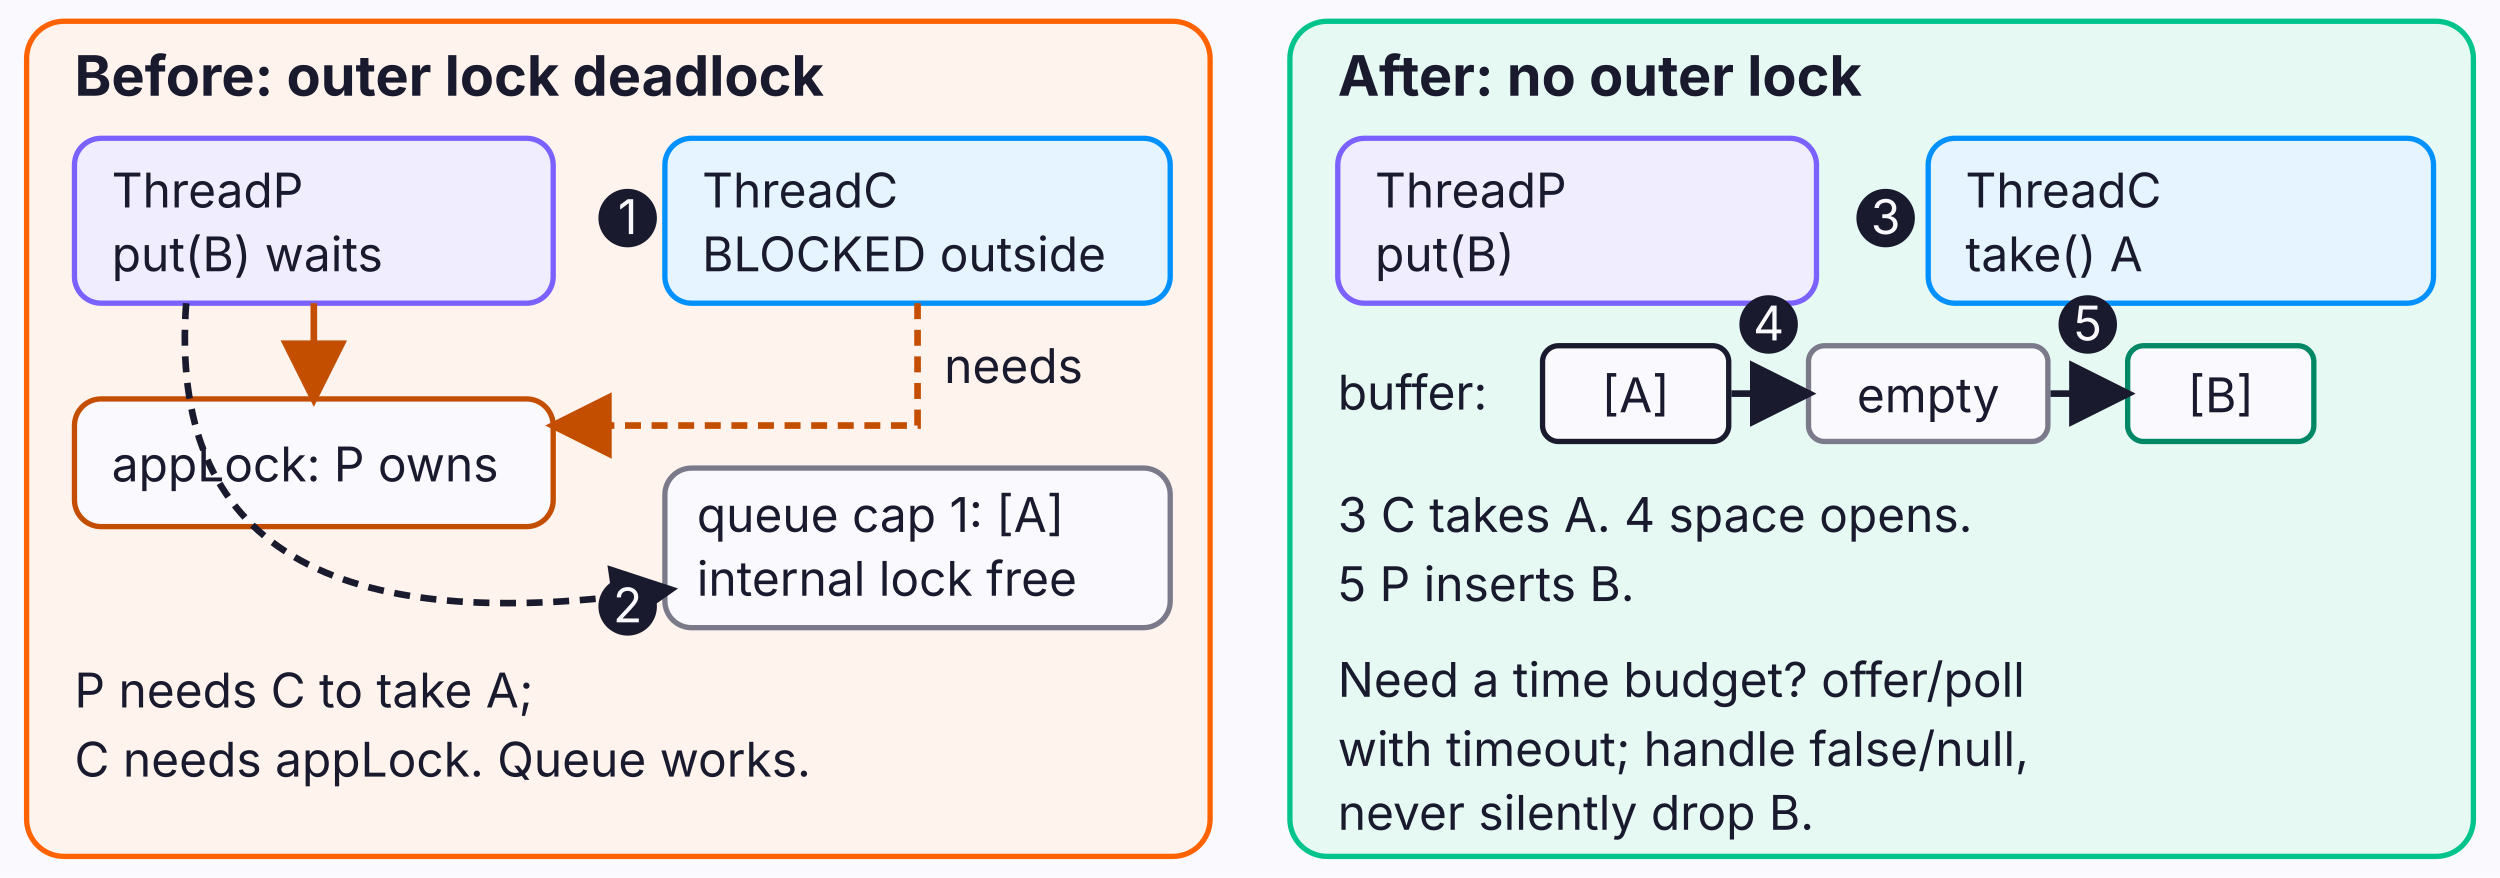
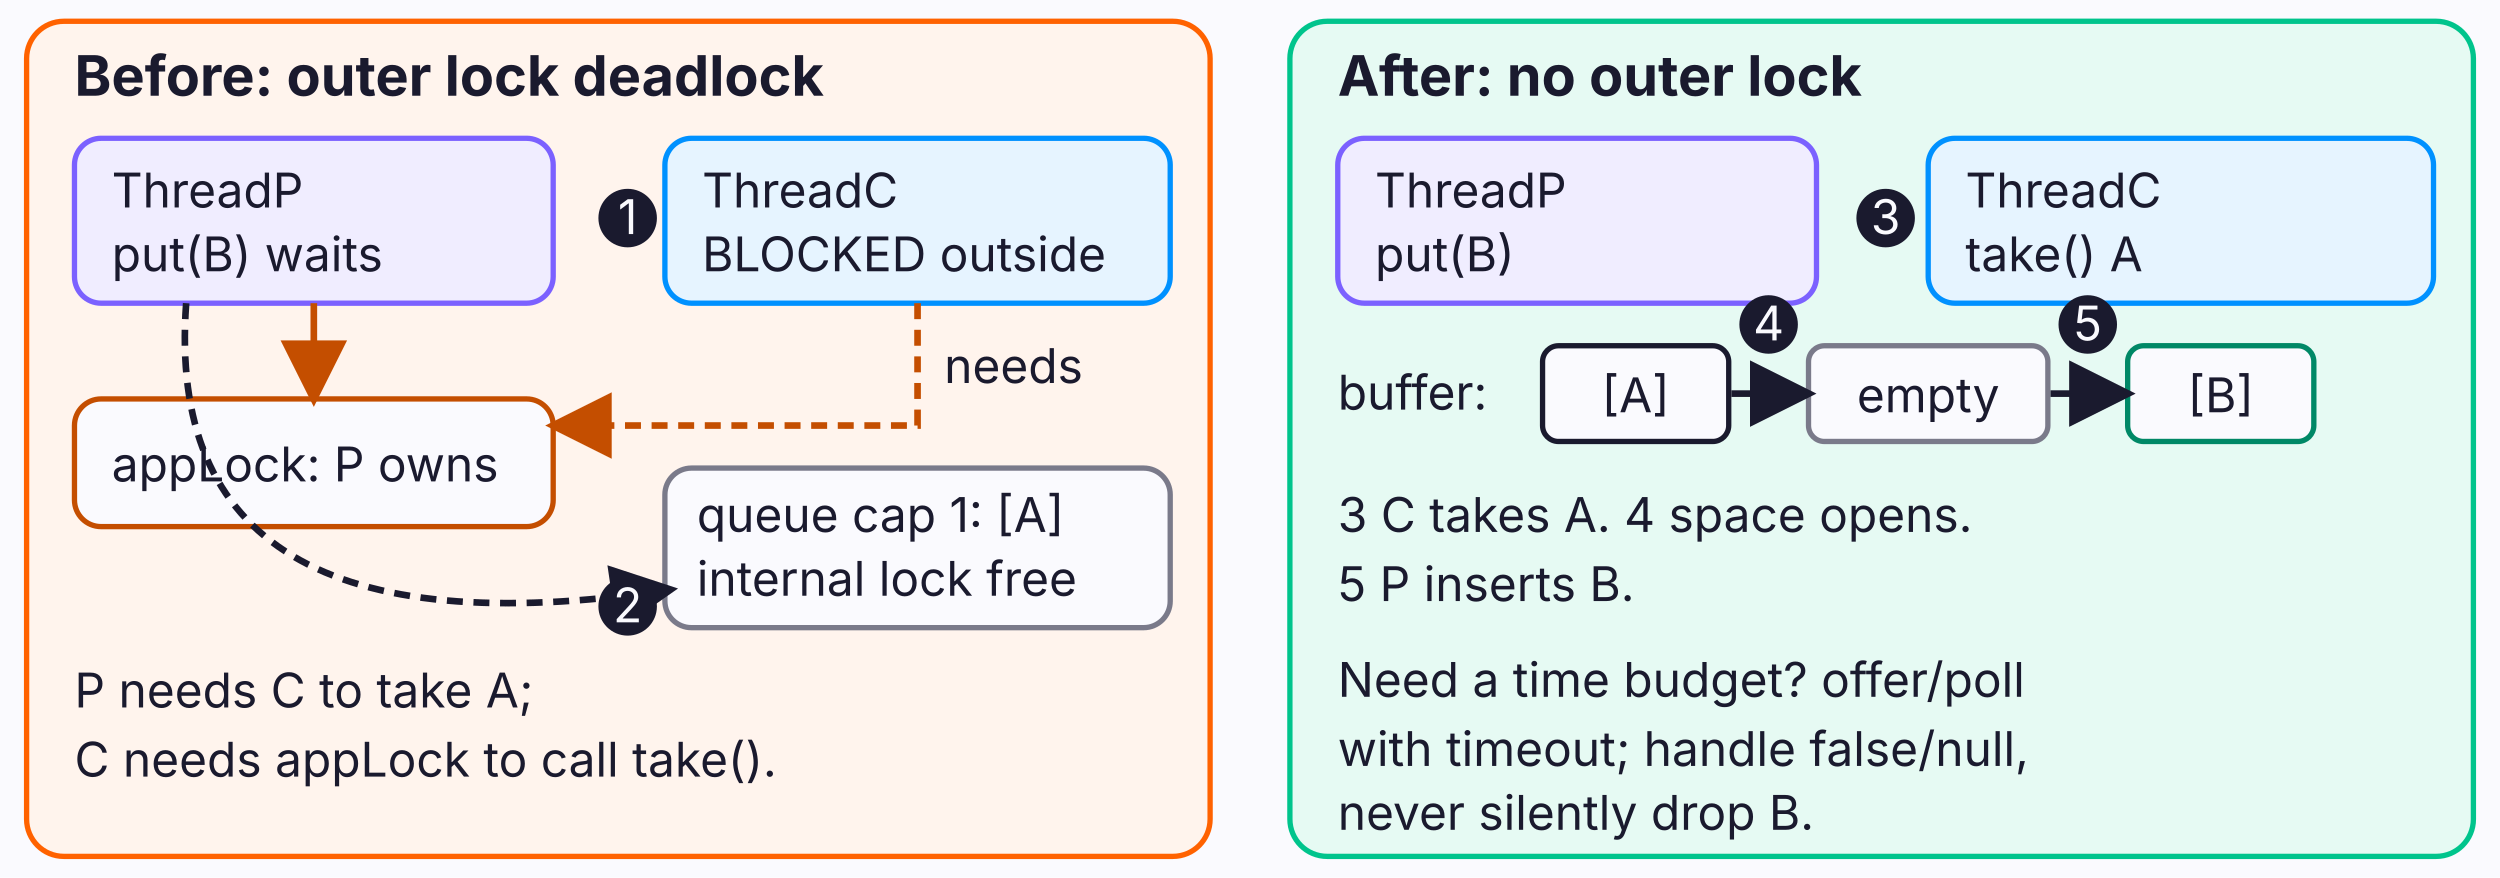
<svg xmlns="http://www.w3.org/2000/svg" viewBox="0 0 940 330" role="img" aria-label="Left: thread P holds appLock while put B waits on a full one-slot queue, and thread C is blocked outside appLock before it can take A, forming a deadlock. Right: without the external lock, C takes A, space opens, and P inserts B." font-family="Inter,sans-serif">
  <defs>
    <marker id="queue-outer-lock-ar-pjava02" markerWidth="10" markerHeight="10" refX="8" refY="5" orient="auto">
      <path d="M0,0L10,5L0,10z" fill="#1A1A2E" />
    </marker>
    <marker id="queue-outer-lock-ao-pjava02" markerWidth="10" markerHeight="10" refX="8" refY="5" orient="auto">
      <path d="M0,0L10,5L0,10z" fill="#C44E00" />
    </marker>
  </defs>
  <rect width="940" height="330" fill="#FAFAFE" />
  <rect x="10" y="8" width="445" height="314" rx="14" fill="#FFF4ED" stroke="#FF6200" stroke-width="2" />
  <rect x="485" y="8" width="445" height="314" rx="14" fill="#E6FAF3" stroke="#00C48C" stroke-width="2" />
  <text x="28" y="36" font-size="21" font-weight="700" fill="#1A1A2E">Before: outer lock deadlock</text>
  <text x="503" y="36" font-size="21" font-weight="700" fill="#1A1A2E">After: no outer lock</text>
  <rect x="28" y="52" width="180" height="62" rx="10" fill="#F0EDFF" stroke="#7B61FF" stroke-width="2" />
  <text x="42" y="78" font-size="18" fill="#1A1A2E">ThreadP</text>
  <text x="42" y="102" font-size="18" fill="#1A1A2E">put(B) waits</text>
  <rect x="250" y="52" width="190" height="62" rx="10" fill="#E6F4FF" stroke="#0091FF" stroke-width="2" />
  <text x="264" y="78" font-size="18" fill="#1A1A2E">ThreadC</text>
  <text x="264" y="102" font-size="18" fill="#1A1A2E">BLOCKED outside</text>
  <rect x="28" y="150" width="180" height="48" rx="10" fill="#FAFAFE" stroke="#C44E00" stroke-width="2" />
  <text x="42" y="181" font-size="18" fill="#1A1A2E">appLock: P owns</text>
  <path d="M118 114V148" stroke="#C44E00" stroke-width="2.5" marker-end="url(#queue-outer-lock-ao-pjava02)" />
  <path d="M345 114V160H210" fill="none" stroke="#C44E00" stroke-width="2.5" stroke-dasharray="6 4" marker-end="url(#queue-outer-lock-ao-pjava02)" />
  <text x="355" y="144" font-size="18" fill="#1A1A2E">needs</text>
  <rect x="250" y="176" width="190" height="60" rx="10" fill="#FAFAFE" stroke="#7A7A8A" stroke-width="2" />
  <text x="262" y="200" font-size="18" fill="#1A1A2E">queue cap 1: [A]</text>
  <text x="262" y="224" font-size="18" fill="#1A1A2E">internal lock free</text>
  <path d="M70 114Q60 250 250 222" fill="none" stroke="#1A1A2E" stroke-width="2.5" stroke-dasharray="6 4" marker-end="url(#queue-outer-lock-ar-pjava02)" />
  <text x="28" y="266" font-size="18" fill="#1A1A2E">P needs C to take A;</text>
-   <text x="28" y="292" font-size="18" fill="#1A1A2E">C needs appLock. Queue works.</text>
+   <text x="28" y="292" font-size="18" fill="#1A1A2E">C needs appLock to call take().</text>
  <circle cx="236" cy="82" r="11" fill="#1A1A2E" />
  <text x="236" y="88" font-size="18" text-anchor="middle" fill="#FAFAFE">1</text>
  <circle cx="236" cy="228" r="11" fill="#1A1A2E" />
  <text x="236" y="234" font-size="18" text-anchor="middle" fill="#FAFAFE">2</text>
  <rect x="503" y="52" width="180" height="62" rx="10" fill="#F0EDFF" stroke="#7B61FF" stroke-width="2" />
  <text x="517" y="78" font-size="18" fill="#1A1A2E">ThreadP</text>
  <text x="517" y="102" font-size="18" fill="#1A1A2E">put(B)</text>
  <rect x="725" y="52" width="190" height="62" rx="10" fill="#E6F4FF" stroke="#0091FF" stroke-width="2" />
  <text x="739" y="78" font-size="18" fill="#1A1A2E">ThreadC</text>
  <text x="739" y="102" font-size="18" fill="#1A1A2E">take() A</text>
  <circle cx="709" cy="82" r="11" fill="#1A1A2E" />
  <text x="709" y="88" font-size="18" text-anchor="middle" fill="#FAFAFE">3</text>
  <text x="503" y="154" font-size="18" fill="#1A1A2E">buffer:</text>
  <rect x="580" y="130" width="70" height="36" rx="6" fill="#FAFAFE" stroke="#1A1A2E" stroke-width="2" />
  <text x="615" y="155" font-size="18" text-anchor="middle" fill="#1A1A2E">[A]</text>
  <rect x="680" y="130" width="90" height="36" rx="6" fill="#FAFAFE" stroke="#7A7A8A" stroke-width="2" />
  <text x="725" y="155" font-size="18" text-anchor="middle" fill="#1A1A2E">empty</text>
  <rect x="800" y="130" width="70" height="36" rx="6" fill="#FAFAFE" stroke="#008866" stroke-width="2" />
  <text x="835" y="155" font-size="18" text-anchor="middle" fill="#1A1A2E">[B]</text>
  <path d="M651 148H678" stroke="#1A1A2E" stroke-width="2.5" marker-end="url(#queue-outer-lock-ar-pjava02)" />
  <path d="M771 148H798" stroke="#1A1A2E" stroke-width="2.5" marker-end="url(#queue-outer-lock-ar-pjava02)" />
  <circle cx="665" cy="122" r="11" fill="#1A1A2E" />
  <text x="665" y="128" font-size="18" text-anchor="middle" fill="#FAFAFE">4</text>
  <circle cx="785" cy="122" r="11" fill="#1A1A2E" />
  <text x="785" y="128" font-size="18" text-anchor="middle" fill="#FAFAFE">5</text>
  <text x="503" y="200" font-size="18" fill="#1A1A2E">3 C takes A. 4 space opens.</text>
  <text x="503" y="226" font-size="18" fill="#1A1A2E">5 P inserts B.</text>
  <text x="503" y="262" font-size="18" fill="#1A1A2E">Need a time budget? offer/poll</text>
  <text x="503" y="288" font-size="18" fill="#1A1A2E">with timeout; handle false/null,</text>
  <text x="503" y="312" font-size="18" fill="#1A1A2E">never silently drop B.</text>
</svg>
